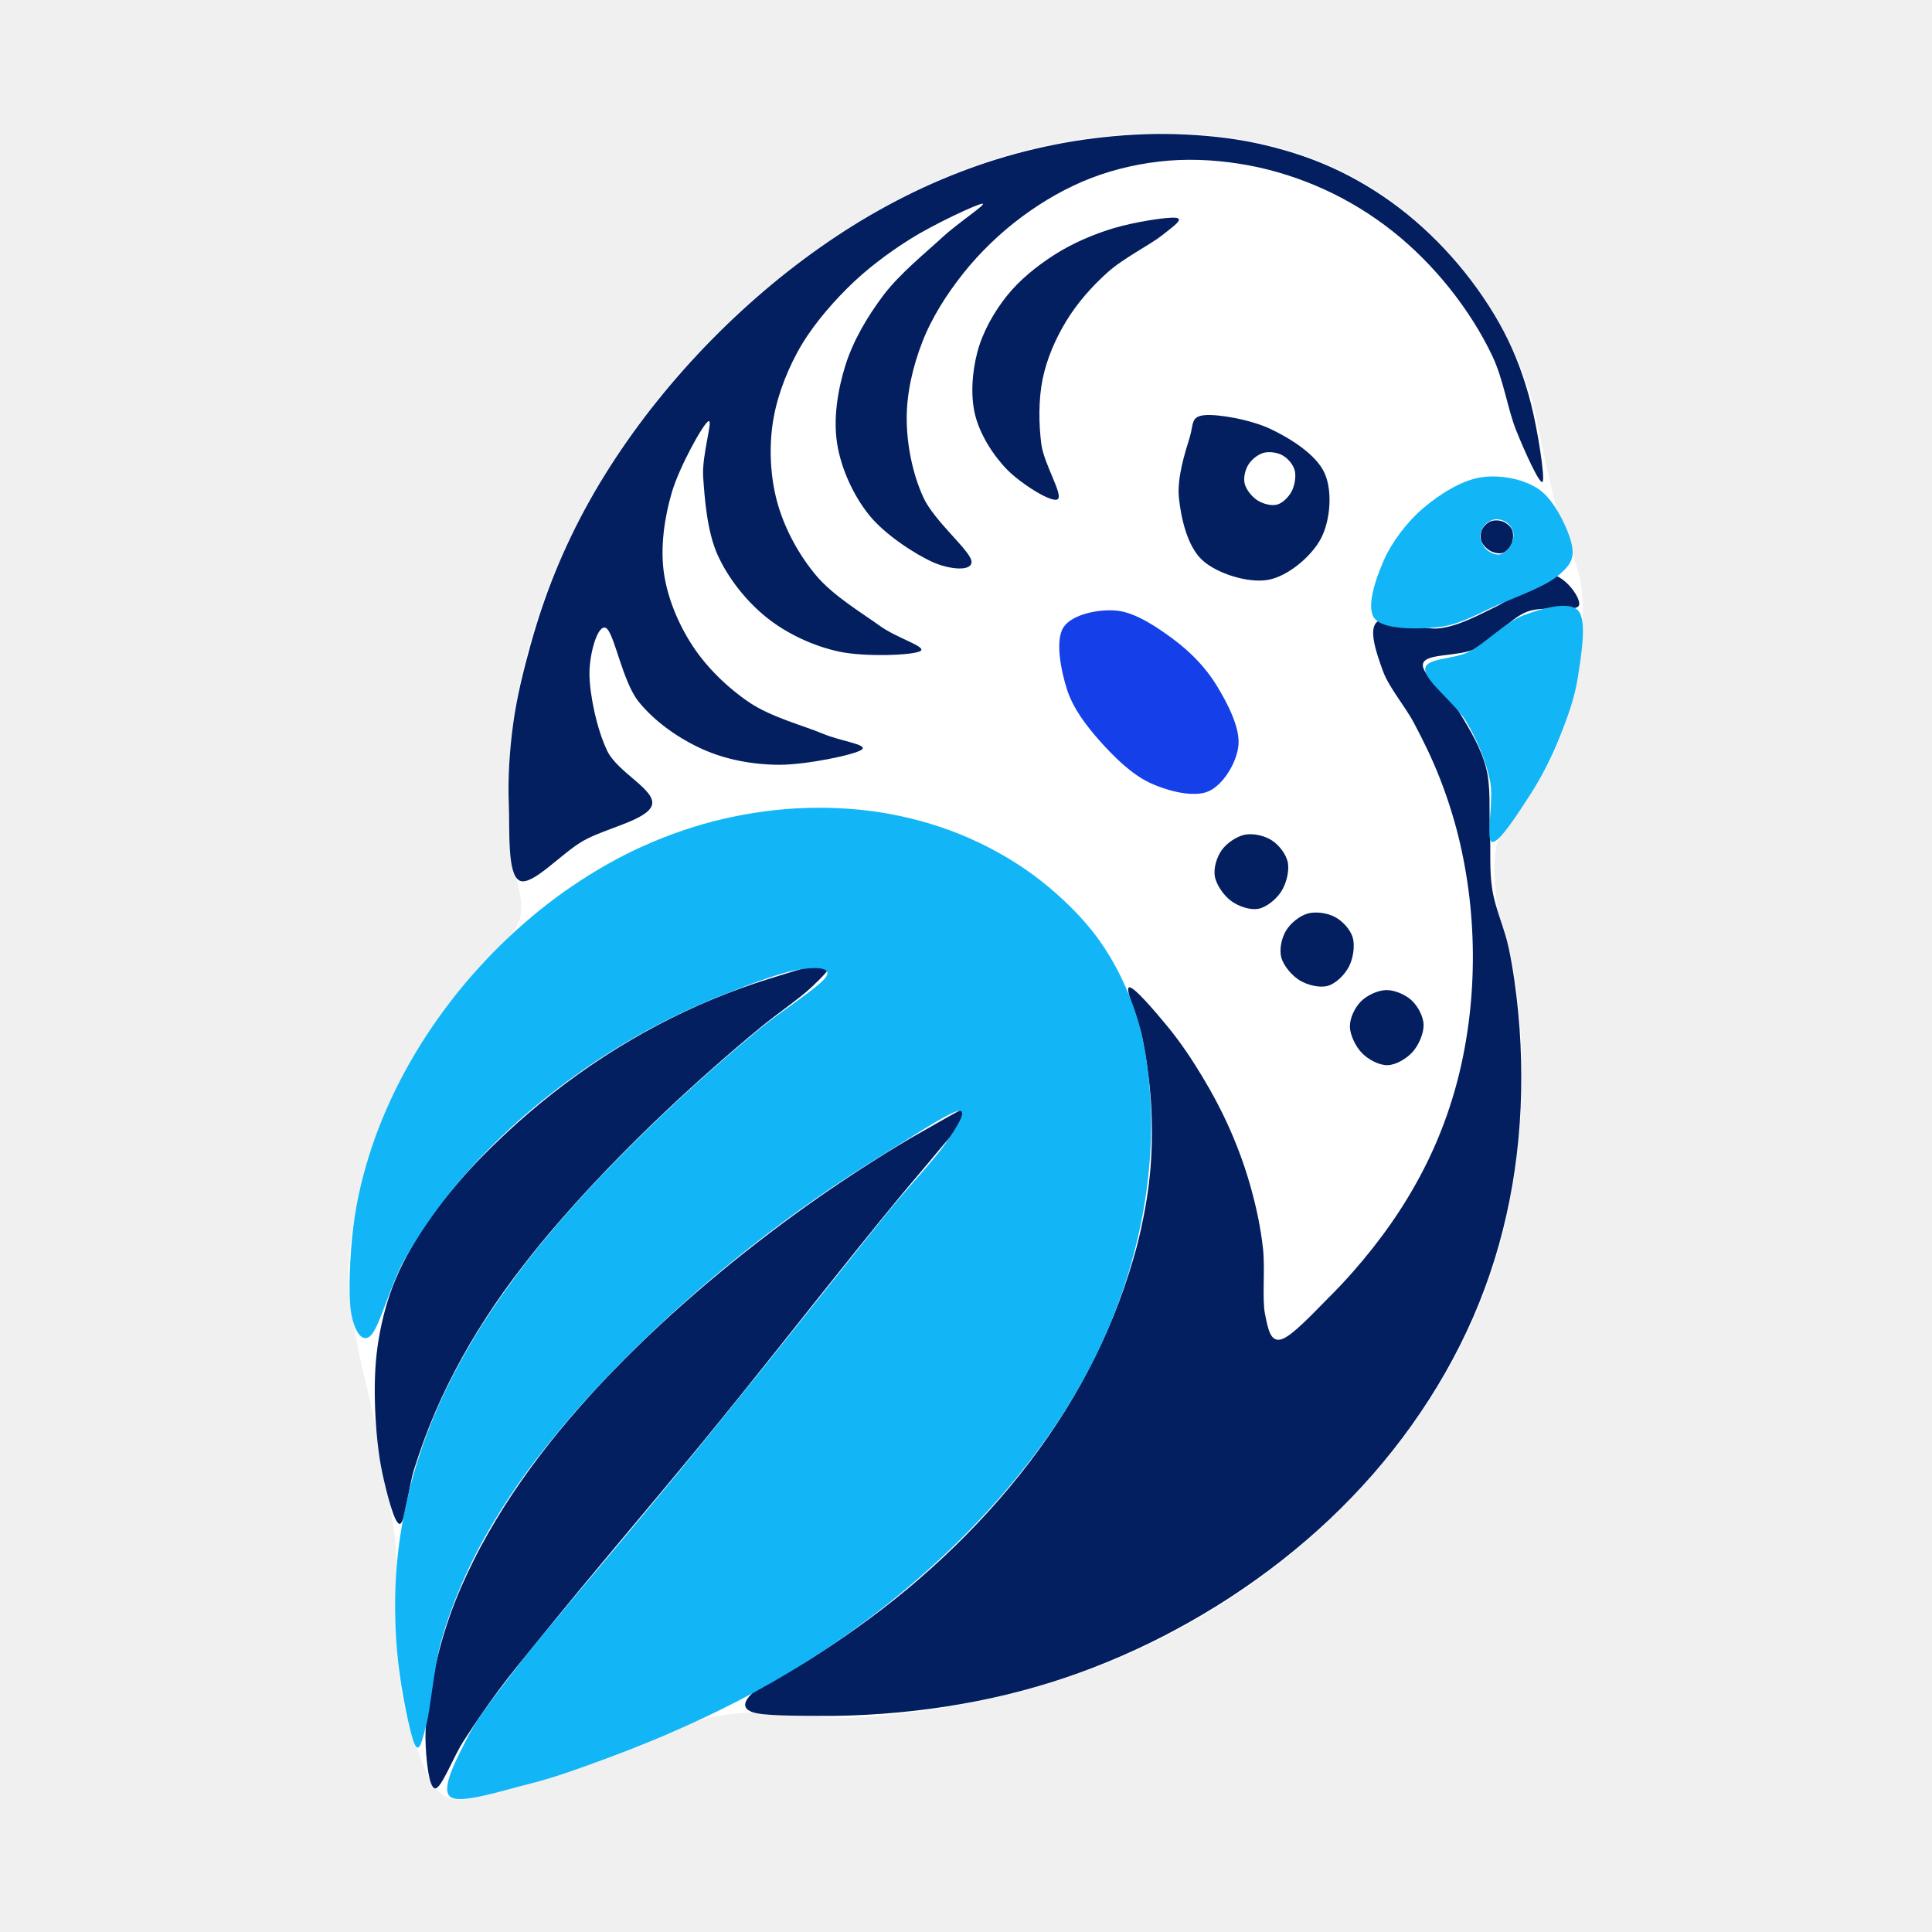
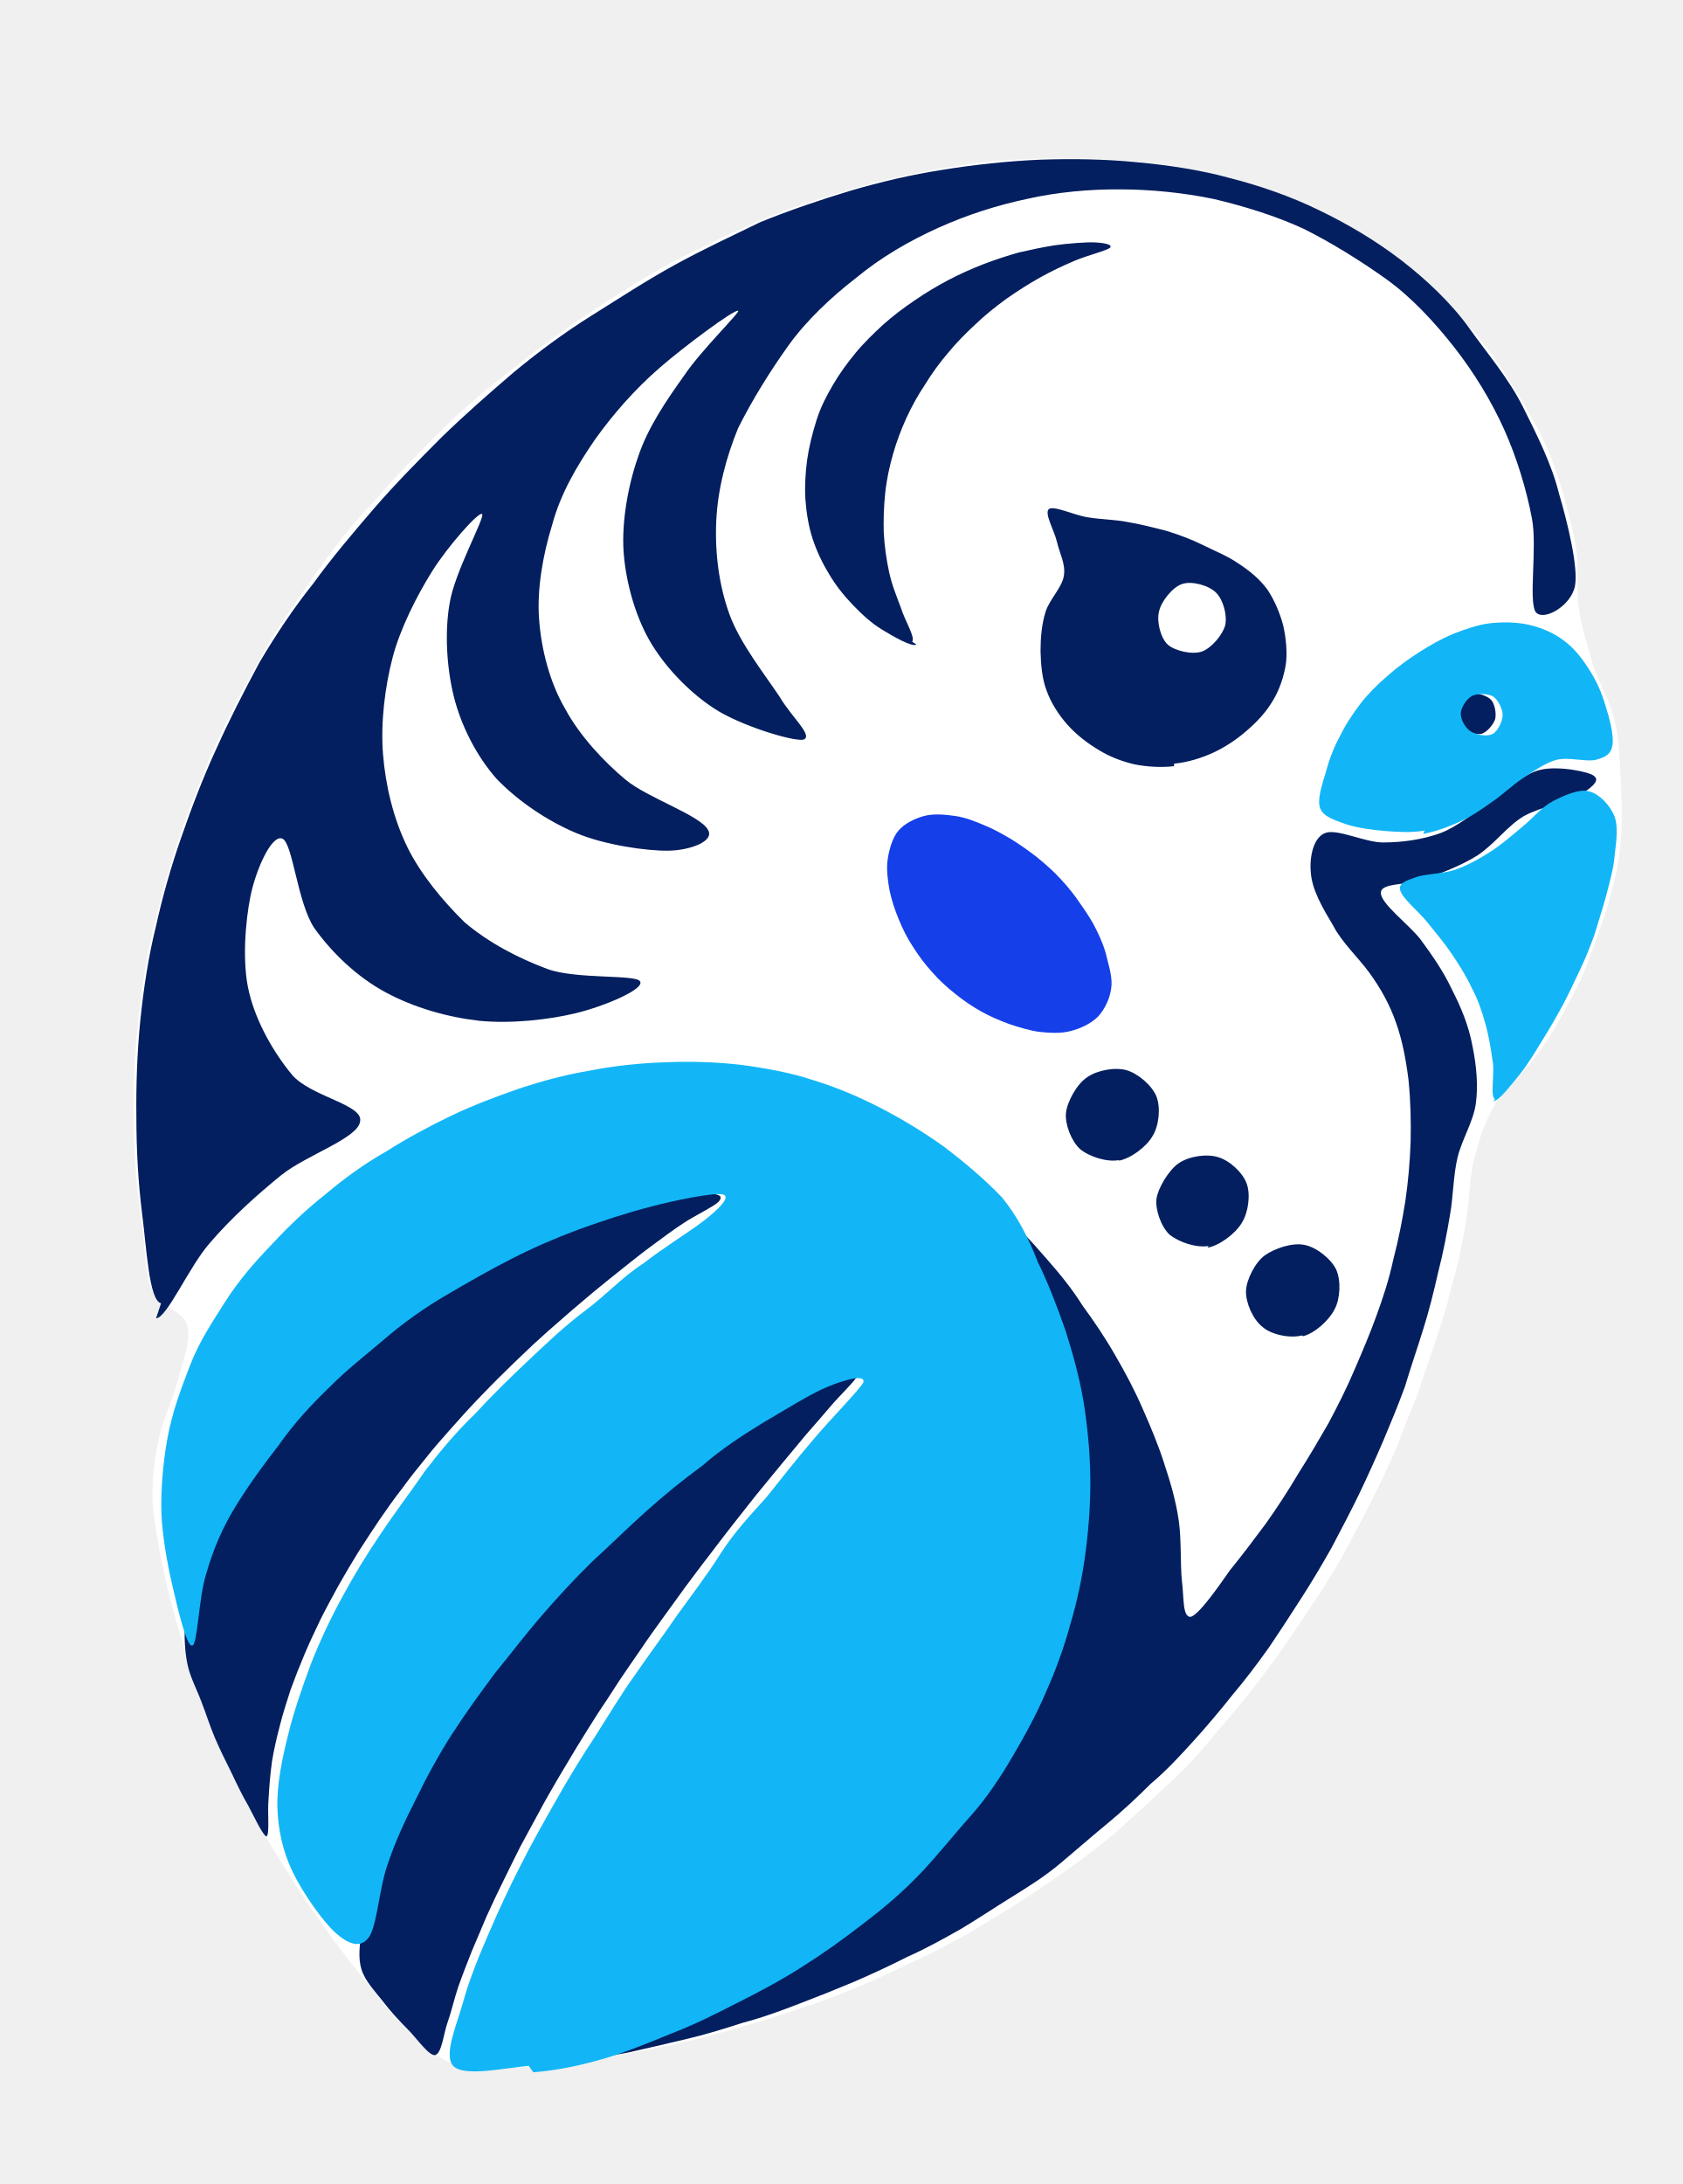
- <svg xmlns="http://www.w3.org/2000/svg" viewBox="0 0 1024 1024" fill="none">
-   <g id="PiChan_Bird_Final" transform="translate(167.640,52.000) scale(1.023359) translate(-298.000,-187.000)">
-     <path d="M 366.16 1067.30 C 357.79 1063.87,354.03 1051.39,349.90 1041.52 C 345.78 1031.64,343.15 1019.64,341.42 1008.06 C 339.70 996.48,339.92 984.00,339.53 972.04 C 339.13 960.08,340.07 947.98,339.08 936.32 C 338.09 924.65,335.58 913.52,333.59 902.05 C 331.60 890.58,329.49 878.92,327.13 867.51 C 324.78 856.10,321.56 845.06,319.48 833.56 C 317.41 822.07,314.83 810.34,314.67 798.54 C 314.50 786.74,316.34 774.39,318.50 762.78 C 320.66 751.17,323.94 739.74,327.64 728.87 C 331.34 718.00,335.63 707.72,340.68 697.58 C 345.74 687.43,351.46 677.66,357.98 668.02 C 364.49 658.38,372.20 649.01,379.76 639.72 C 387.31 630.43,400.11 622.54,403.32 612.28 C 406.52 602.03,399.96 590.00,398.97 578.20 C 397.98 566.39,397.12 553.48,397.39 541.47 C 397.66 529.45,398.87 517.64,400.61 506.11 C 402.34 494.58,404.81 483.36,407.80 472.28 C 410.80 461.20,414.42 450.32,418.55 439.63 C 422.69 428.94,427.40 418.43,432.61 408.15 C 437.82 397.87,443.58 387.78,449.81 377.95 C 456.03 368.11,462.79 358.49,469.98 349.15 C 477.18 339.81,484.89 330.67,492.96 321.90 C 501.04 313.13,509.60 304.60,518.43 296.53 C 527.26 288.46,536.51 280.70,545.96 273.49 C 555.41 266.27,565.20 259.45,575.14 253.24 C 585.08 247.03,595.25 241.32,605.60 236.23 C 615.95 231.14,626.50 226.59,637.25 222.70 C 648.00 218.81,658.94 215.51,670.09 212.89 C 681.24 210.27,692.59 208.26,704.13 206.98 C 715.67 205.71,727.54 205.03,739.35 205.22 C 751.16 205.41,763.31 206.23,774.98 208.13 C 786.65 210.03,798.36 212.76,809.36 216.63 C 820.37 220.51,831.05 225.50,841.01 231.36 C 850.97 237.23,860.45 244.18,869.14 251.82 C 877.82 259.46,885.93 268.10,893.14 277.22 C 900.34 286.33,906.86 296.28,912.37 306.51 C 917.88 316.74,922.59 327.63,926.19 338.62 C 929.78 349.60,931.32 361.33,933.94 372.44 C 936.56 383.55,938.74 394.26,941.91 405.29 C 945.09 416.32,951.21 427.06,952.98 438.61 C 954.75 450.17,953.82 462.94,952.56 474.62 C 951.30 486.31,948.92 497.83,945.44 508.73 C 941.96 519.64,937.44 530.07,931.68 540.05 C 925.91 550.03,914.58 558.28,910.83 568.60 C 907.08 578.92,908.04 590.94,909.16 601.98 C 910.28 613.03,915.46 623.34,917.56 634.86 C 919.67 646.38,921.04 658.97,921.80 671.10 C 922.55 683.22,922.57 695.66,922.09 707.61 C 921.61 719.57,920.58 731.30,918.91 742.81 C 917.24 754.33,915.00 765.63,912.09 776.71 C 909.18 787.79,905.67 798.66,901.46 809.31 C 897.26 819.97,892.39 830.43,886.87 840.64 C 881.35 850.85,875.09 860.90,868.35 870.57 C 861.60 880.24,854.20 889.69,846.41 898.69 C 838.63 907.68,830.27 916.37,821.64 924.53 C 813.00 932.69,803.91 940.45,794.60 947.66 C 785.28 954.86,775.61 961.57,765.75 967.77 C 755.89 973.97,745.73 979.67,735.42 984.85 C 725.11 990.04,714.55 994.72,703.89 998.89 C 693.23 1003.05,682.42 1006.69,671.47 1009.87 C 660.51 1013.04,649.50 1015.66,638.16 1017.91 C 626.82 1020.16,615.29 1022.04,603.43 1023.38 C 591.58 1024.72,579.17 1026.03,567.03 1025.95 C 554.89 1025.87,542.27 1022.74,530.58 1022.90 C 518.90 1023.06,507.75 1023.96,496.91 1026.92 C 486.07 1029.88,476.14 1036.47,465.56 1040.67 C 454.97 1044.87,444.31 1048.57,433.41 1052.14 C 422.50 1055.71,411.36 1059.59,400.15 1062.11 C 388.94 1064.64,374.54 1070.74,366.16 1067.30 Z" fill="#FFFFFF" />
-     <path d="M 403.26 592.26 C 396.84 589.10,398.25 566.26,397.70 552.73 C 397.15 539.19,398.10 524.77,399.98 511.04 C 401.85 497.30,405.29 483.46,408.94 470.32 C 412.59 457.18,416.81 444.61,421.88 432.19 C 426.95 419.78,432.74 407.73,439.38 395.83 C 446.02 383.93,453.58 372.14,461.73 360.78 C 469.87 349.43,478.84 338.26,488.24 327.68 C 497.64 317.10,507.74 306.84,518.13 297.28 C 528.53 287.73,539.44 278.65,550.61 270.35 C 561.78 262.06,573.30 254.38,585.14 247.52 C 596.98 240.67,609.16 234.50,621.66 229.23 C 634.16 223.95,647.00 219.43,660.15 215.86 C 673.31 212.30,686.84 209.54,700.60 207.84 C 714.36 206.14,728.71 205.24,742.71 205.65 C 756.72 206.06,771.10 207.42,784.65 210.30 C 798.20 213.19,811.60 217.34,824.02 222.98 C 836.44 228.61,848.27 235.75,859.16 244.09 C 870.06 252.44,880.41 262.41,889.39 273.05 C 898.38 283.69,906.78 295.93,913.06 307.94 C 919.34 319.95,923.72 332.16,927.07 345.11 C 930.42 358.06,934.45 383.32,933.17 385.63 C 931.89 387.95,923.73 369.80,919.41 359.00 C 915.08 348.20,912.96 333.09,907.23 320.84 C 901.49 308.60,893.64 296.35,885.00 285.53 C 876.36 274.70,866.17 264.41,855.39 255.89 C 844.60 247.36,832.69 240.05,820.27 234.38 C 807.86 228.70,794.33 224.32,780.88 221.82 C 767.44 219.32,753.18 218.29,739.62 219.37 C 726.06 220.45,712.24 223.45,699.52 228.32 C 686.79 233.19,674.35 240.35,663.29 248.58 C 652.22 256.81,641.69 266.93,633.13 277.71 C 624.56 288.49,616.78 300.68,611.89 313.27 C 607.00 325.86,603.71 339.83,603.79 353.25 C 603.87 366.66,606.80 381.51,612.39 393.76 C 617.98 406.00,636.51 421.15,637.32 426.74 C 638.14 432.33,626.10 431.28,617.28 427.32 C 608.45 423.37,592.63 413.23,584.37 403.00 C 576.12 392.78,569.82 378.87,567.76 365.96 C 565.70 353.04,568.01 338.32,572.01 325.50 C 576.02 312.68,583.44 300.07,591.77 289.04 C 600.10 278.02,613.44 267.24,621.98 259.35 C 630.52 251.45,645.69 241.61,643.01 241.68 C 640.34 241.76,617.64 252.45,605.93 259.79 C 594.22 267.13,582.57 275.86,572.75 285.72 C 562.93 295.57,553.45 306.94,547.00 318.93 C 540.56 330.92,535.70 344.44,534.09 357.66 C 532.47 370.88,533.46 385.45,537.30 398.26 C 541.14 411.07,548.34 424.16,557.10 434.50 C 565.86 444.84,580.90 453.84,589.86 460.32 C 598.83 466.80,614.41 471.15,610.89 473.37 C 607.37 475.60,581.98 476.53,568.75 473.67 C 555.52 470.81,541.97 464.53,531.51 456.22 C 521.04 447.91,511.47 435.94,505.94 423.79 C 500.42 411.65,499.19 394.92,498.38 383.35 C 497.57 371.77,503.78 353.07,501.08 354.35 C 498.39 355.63,486.05 378.01,482.20 391.03 C 478.34 404.04,476.17 419.13,477.97 432.42 C 479.76 445.71,485.55 459.50,492.95 470.77 C 500.35 482.04,511.18 492.51,522.39 500.07 C 533.60 507.63,550.54 512.06,560.21 516.13 C 569.88 520.20,584.18 521.79,580.43 524.49 C 576.68 527.18,551.45 532.33,537.69 532.28 C 523.94 532.22,510.04 529.62,497.90 524.14 C 485.75 518.67,473.13 509.88,464.82 499.43 C 456.51 488.98,452.28 463.80,448.06 461.45 C 443.83 459.10,439.38 474.72,439.48 485.31 C 439.57 495.89,443.23 513.68,448.63 524.97 C 454.02 536.26,473.94 545.26,471.87 553.04 C 469.81 560.82,447.67 565.14,436.24 571.68 C 424.80 578.21,409.68 595.42,403.26 592.26 Z M 682.03 394.72 C 679.10 396.96,663.03 386.75,655.91 379.53 C 648.79 372.30,641.89 361.55,639.30 351.39 C 636.72 341.23,637.68 328.86,640.38 318.56 C 643.09 308.26,648.85 298.02,655.52 289.60 C 662.20 281.18,671.23 273.91,680.44 268.05 C 689.64 262.19,700.28 257.61,710.76 254.43 C 721.24 251.26,739.15 248.37,743.34 249.00 C 747.53 249.62,741.81 253.48,735.90 258.18 C 729.99 262.88,716.12 269.82,707.88 277.20 C 699.64 284.57,692.08 293.18,686.46 302.41 C 680.84 311.65,676.33 322.00,674.17 332.61 C 672.01 343.22,672.18 355.73,673.49 366.08 C 674.80 376.43,684.96 392.48,682.03 394.72 Z M 791.06 436.49 C 780.82 438.36,764.61 433.36,756.89 426.30 C 749.18 419.23,745.88 404.67,744.78 394.11 C 743.68 383.55,748.11 370.07,750.30 362.92 C 752.48 355.77,750.83 351.97,757.87 351.23 C 764.91 350.50,782.16 353.53,792.54 358.51 C 802.92 363.49,815.87 371.69,820.17 381.12 C 824.47 390.55,823.18 405.86,818.33 415.09 C 813.48 424.31,801.30 434.62,791.06 436.49 Z M 795.57 397.54 C 798.54 396.76,801.67 393.55,803.20 390.60 C 804.73 387.65,805.54 382.94,804.76 379.85 C 803.98 376.76,801.21 373.59,798.52 372.07 C 795.84 370.54,791.62 369.91,788.65 370.72 C 785.68 371.52,782.34 374.23,780.70 376.91 C 779.07 379.59,778.07 383.71,778.86 386.78 C 779.64 389.84,782.62 393.51,785.41 395.31 C 788.19 397.10,792.61 398.33,795.57 397.54 Z M 912.83 422.44 C 911.01 423.13,908.21 422.61,906.32 421.65 C 904.43 420.68,902.24 418.53,901.48 416.66 C 900.73 414.79,900.97 412.18,901.78 410.43 C 902.60 408.67,904.55 406.82,906.37 406.15 C 908.20 405.47,910.89 405.61,912.72 406.37 C 914.55 407.13,916.60 408.84,917.35 410.70 C 918.10 412.55,917.97 415.54,917.22 417.49 C 916.47 419.45,914.65 421.74,912.83 422.44 Z M 591.71 1023.74 C 580.61 1024.56,569.17 1025.03,557.86 1024.89 C 546.56 1024.76,529.51 1024.93,523.88 1022.93 C 518.25 1020.93,519.47 1017.22,524.09 1012.88 C 528.72 1008.53,542.62 1002.48,551.66 996.84 C 560.70 991.21,569.60 985.32,578.35 979.04 C 587.10 972.76,595.74 966.17,604.16 959.15 C 612.57 952.13,620.91 944.65,628.85 936.90 C 636.79 929.15,644.57 920.96,651.79 912.66 C 659.01 904.36,665.84 895.81,672.17 887.10 C 678.50 878.38,684.37 869.48,689.75 860.37 C 695.14 851.26,700.06 841.95,704.49 832.44 C 708.92 822.93,712.89 813.22,716.33 803.29 C 719.77 793.35,722.83 783.25,725.11 772.84 C 727.40 762.44,729.20 751.80,730.07 740.87 C 730.93 729.94,731.00 718.35,730.32 707.28 C 729.64 696.20,727.88 684.35,725.97 674.40 C 724.07 664.45,716.70 648.66,718.88 647.59 C 721.05 646.52,732.70 660.31,739.01 667.98 C 745.33 675.64,751.35 684.60,756.76 693.57 C 762.17 702.53,767.26 712.10,771.48 721.77 C 775.71 731.44,779.31 741.43,782.11 751.59 C 784.92 761.75,787.10 771.89,788.31 782.74 C 789.51 793.59,787.78 808.82,789.35 816.67 C 790.93 824.53,792.13 831.41,797.76 829.87 C 803.39 828.33,815.25 815.32,823.14 807.44 C 831.04 799.57,838.42 791.15,845.14 782.63 C 851.85 774.11,857.97 765.37,863.43 756.31 C 868.89 747.25,873.73 737.95,877.89 728.30 C 882.04 718.65,885.54 708.67,888.35 698.41 C 891.15 688.16,893.27 677.48,894.71 666.77 C 896.16 656.06,896.92 645.05,897.01 634.16 C 897.11 623.27,896.52 612.22,895.28 601.44 C 894.03 590.67,892.11 579.88,889.55 569.51 C 886.98 559.14,883.71 548.98,879.88 539.20 C 876.06 529.42,871.53 520.10,866.61 510.83 C 861.70 501.56,853.56 492.35,850.38 483.57 C 847.20 474.80,842.63 461.86,847.53 458.19 C 852.43 454.53,869.50 462.93,879.80 461.60 C 890.09 460.27,899.70 454.85,909.31 450.23 C 918.92 445.62,930.35 433.94,937.44 433.91 C 944.52 433.88,953.92 446.83,951.80 450.04 C 949.68 453.25,933.55 449.51,924.70 453.17 C 915.86 456.84,907.65 467.58,898.73 472.04 C 889.82 476.49,872.62 474.33,871.21 479.90 C 869.79 485.47,884.81 496.48,890.25 505.48 C 895.70 514.48,901.28 523.75,903.87 533.89 C 906.47 544.04,905.31 555.84,905.84 566.35 C 906.38 576.86,905.45 586.77,907.08 596.95 C 908.71 607.13,913.40 616.87,915.64 627.43 C 917.87 638.00,919.41 649.32,920.49 660.35 C 921.56 671.37,922.07 682.61,922.09 693.58 C 922.11 704.54,921.63 715.41,920.62 726.12 C 919.61 736.83,918.08 747.42,916.01 757.85 C 913.94 768.27,911.35 778.56,908.21 788.65 C 905.06 798.75,901.37 808.70,897.14 818.43 C 892.90 828.16,888.08 837.74,882.79 847.04 C 877.50 856.34,871.66 865.45,865.40 874.23 C 859.15 883.01,852.38 891.56,845.25 899.73 C 838.11 907.89,830.51 915.77,822.60 923.24 C 814.70 930.71,806.35 937.83,797.80 944.54 C 789.25 951.25,780.34 957.59,771.29 963.50 C 762.25 969.41,752.92 974.92,743.54 979.98 C 734.16 985.05,724.62 989.68,715.00 993.87 C 705.38 998.06,695.71 1001.80,685.83 1005.13 C 675.96 1008.45,665.99 1011.33,655.76 1013.81 C 645.54 1016.28,635.16 1018.33,624.49 1019.99 C 613.81 1021.64,602.81 1022.92,591.71 1023.74 Z M 785.91 606.87 C 781.59 607.68,775.57 605.58,771.82 602.81 C 768.07 600.03,764.22 594.61,763.41 590.22 C 762.59 585.84,764.36 580.10,766.96 576.47 C 769.56 572.85,774.67 569.32,779.01 568.48 C 783.35 567.65,789.27 569.04,792.97 571.47 C 796.67 573.90,800.40 578.67,801.21 583.07 C 802.01 587.48,800.33 593.93,797.78 597.90 C 795.23 601.86,790.24 606.05,785.91 606.87 Z M 821.86 646.78 C 817.62 647.96,811.35 646.39,807.35 643.96 C 803.35 641.53,799.03 636.48,797.84 632.19 C 796.65 627.90,797.94 622.05,800.21 618.24 C 802.48 614.43,807.22 610.53,811.45 609.34 C 815.68 608.15,821.70 609.03,825.60 611.12 C 829.50 613.20,833.62 617.57,834.82 621.87 C 836.03 626.16,834.97 632.71,832.81 636.86 C 830.65 641.01,826.11 645.60,821.86 646.78 Z M 341.27 925.44 C 338.52 925.81,334.36 909.08,332.22 899.16 C 330.09 889.23,328.88 876.90,328.47 865.91 C 328.06 854.92,328.25 843.82,329.78 833.22 C 331.31 822.61,333.87 812.19,337.65 802.28 C 341.43 792.37,346.67 782.86,352.46 773.76 C 358.25 764.65,365.22 755.96,372.39 747.65 C 379.55 739.35,387.47 731.43,395.46 723.91 C 403.45 716.39,411.79 709.25,420.33 702.54 C 428.87 695.83,437.69 689.52,446.69 683.66 C 455.69 677.80,464.94 672.35,474.33 667.38 C 483.72 662.41,493.32 657.87,503.03 653.83 C 512.74 649.78,522.63 646.19,532.59 643.12 C 542.54 640.05,559.14 634.65,562.77 635.40 C 566.39 636.15,560.05 642.20,554.33 647.63 C 548.61 653.06,536.96 661.02,528.46 667.99 C 519.97 674.95,511.70 682.05,503.36 689.42 C 495.02 696.79,486.62 704.44,478.42 712.21 C 470.22 719.99,462.05 727.99,454.16 736.07 C 446.27 744.14,438.50 752.37,431.08 760.67 C 423.67 768.98,416.45 777.35,409.66 785.90 C 402.87 794.45,396.35 803.11,390.33 812.00 C 384.31 820.89,378.66 829.98,373.54 839.24 C 368.41 848.51,363.71 857.97,359.58 867.58 C 355.44 877.20,351.77 887.32,348.72 896.96 C 345.67 906.60,344.02 925.08,341.27 925.44 Z M 852.87 687.86 C 848.50 687.98,842.89 684.97,839.63 681.65 C 836.38 678.34,833.44 672.41,833.33 667.95 C 833.23 663.49,835.88 658.06,838.99 654.90 C 842.11 651.74,847.65 649.09,852.02 648.98 C 856.39 648.87,861.98 651.24,865.23 654.24 C 868.47 657.23,871.38 662.50,871.49 666.95 C 871.60 671.40,868.97 677.46,865.87 680.94 C 862.77 684.43,857.25 687.74,852.87 687.86 Z M 359.51 1062.43 C 356.22 1062.17,354.67 1046.14,354.55 1036.33 C 354.43 1026.53,356.70 1014.09,358.79 1003.58 C 360.88 993.06,363.65 983.12,367.10 973.24 C 370.55 963.37,374.82 953.76,379.51 944.33 C 384.20 934.90,389.53 925.68,395.23 916.64 C 400.94 907.60,407.18 898.76,413.75 890.10 C 420.31 881.44,427.34 872.97,434.63 864.68 C 441.91 856.38,449.59 848.27,457.44 840.35 C 465.29 832.43,473.48 824.67,481.75 817.15 C 490.01 809.64,498.53 802.31,507.03 795.26 C 515.54 788.20,524.19 781.38,532.80 774.84 C 541.41 768.29,549.92 762.10,558.69 755.99 C 567.46 749.89,576.31 743.97,585.41 738.21 C 594.50 732.44,604.36 726.34,613.28 721.42 C 622.20 716.49,637.70 706.96,638.94 708.65 C 640.19 710.34,627.29 723.54,620.74 731.56 C 614.19 739.57,606.60 748.31,599.63 756.75 C 592.67 765.19,585.81 773.67,578.95 782.18 C 572.09 790.70,565.27 799.26,558.45 807.82 C 551.63 816.37,544.84 824.95,538.02 833.51 C 531.19 842.06,524.38 850.63,517.52 859.15 C 510.65 867.67,503.77 876.17,496.82 884.63 C 489.88 893.09,482.88 901.49,475.87 909.91 C 468.85 918.34,461.79 926.72,454.74 935.17 C 447.69 943.61,440.60 952.07,433.57 960.59 C 426.53 969.12,419.39 977.82,412.52 986.34 C 405.65 994.85,398.74 1003.08,392.37 1011.68 C 385.99 1020.28,379.75 1029.46,374.28 1037.91 C 368.80 1046.37,362.80 1062.69,359.51 1062.43 Z" fill="#041F5F" fill-rule="evenodd" />
-     <path d="M 879.73 460.93 C 868.99 462.18,851.06 462.43,846.25 456.68 C 841.43 450.94,846.68 436.02,850.85 426.48 C 855.03 416.93,862.88 406.57,871.28 399.40 C 879.68 392.22,891.14 384.93,901.26 383.40 C 911.39 381.87,924.17 384.31,932.02 390.21 C 939.87 396.11,946.94 411.36,948.34 418.80 C 949.75 426.25,946.72 429.80,940.45 434.86 C 934.18 439.92,920.84 444.82,910.72 449.16 C 900.60 453.51,890.48 459.67,879.73 460.93 Z M 910.67 423.39 C 912.64 423.14,914.92 421.28,916.15 419.47 C 917.38 417.66,918.29 414.61,918.05 412.51 C 917.81 410.42,916.29 408.13,914.69 406.91 C 913.09 405.69,910.41 404.92,908.44 405.18 C 906.46 405.44,904.12 406.88,902.85 408.48 C 901.59 410.08,900.60 412.69,900.84 414.77 C 901.09 416.85,902.67 419.55,904.30 420.99 C 905.94 422.42,908.70 423.64,910.67 423.39 Z M 906.91 572.22 C 903.39 571.09,908.09 550.85,905.90 540.52 C 903.72 530.20,899.39 519.88,893.80 510.25 C 888.20 500.62,872.01 488.87,872.33 482.73 C 872.64 476.59,887.18 478.06,895.67 473.41 C 904.17 468.76,913.99 458.35,923.30 454.85 C 932.61 451.35,946.84 447.17,951.54 452.40 C 956.24 457.63,953.13 475.26,951.52 486.23 C 949.91 497.20,945.96 508.03,941.88 518.21 C 937.79 528.39,932.82 538.32,926.99 547.32 C 921.16 556.32,910.42 573.35,906.91 572.22 Z M 367.36 1066.74 C 362.18 1062.61,371.01 1046.47,376.62 1035.49 C 382.22 1024.51,392.27 1012.35,401.00 1000.86 C 409.72 989.36,419.57 977.88,428.96 966.52 C 438.36 955.16,447.94 943.98,457.36 932.69 C 466.78 921.40,476.17 910.13,485.49 898.81 C 494.80 887.48,504.03 876.11,513.24 864.72 C 522.46 853.34,531.61 841.92,540.78 830.49 C 549.95 819.05,559.10 807.56,568.26 796.12 C 577.43 784.69,586.48 773.17,595.77 761.85 C 605.06 750.54,618.24 736.60,624.02 728.22 C 629.81 719.84,635.75 710.67,630.48 711.57 C 625.20 712.48,604.60 726.15,592.37 733.66 C 580.14 741.18,568.82 748.49,557.09 756.67 C 545.37 764.84,533.55 773.58,522.00 782.70 C 510.45 791.83,498.91 801.47,487.80 811.42 C 476.68 821.37,465.72 831.76,455.31 842.40 C 444.91 853.03,434.75 863.96,425.37 875.21 C 416.00 886.47,407.02 897.97,399.07 909.91 C 391.13 921.85,383.79 934.11,377.71 946.88 C 371.63 959.65,366.38 972.80,362.60 986.52 C 358.82 1000.24,357.32 1020.38,355.04 1029.20 C 352.76 1038.03,351.34 1044.78,348.91 1039.45 C 346.47 1034.13,342.03 1011.77,340.43 997.25 C 338.82 982.74,338.40 966.96,339.29 952.37 C 340.18 937.78,342.48 923.54,345.77 909.74 C 349.06 895.93,353.62 882.56,359.02 869.55 C 364.41 856.55,370.95 843.99,378.14 831.72 C 385.33 819.46,393.50 807.59,402.17 795.96 C 410.83 784.34,420.31 773.06,430.12 761.96 C 439.94 750.87,450.40 740.04,461.03 729.41 C 471.67 718.78,482.80 708.25,493.91 698.18 C 505.01 688.12,516.30 678.38,527.67 669.02 C 539.03 659.65,558.95 647.07,562.10 642.00 C 565.24 636.93,555.84 636.87,546.57 638.59 C 537.29 640.31,519.47 647.04,506.47 652.31 C 493.47 657.59,480.97 663.45,468.59 670.26 C 456.21 677.07,443.96 684.70,432.18 693.16 C 420.40 701.62,408.67 711.01,397.92 721.03 C 387.17 731.04,376.79 741.87,367.69 753.24 C 358.59 764.60,350.24 776.78,343.32 789.23 C 336.41 801.67,330.75 823.50,326.19 827.91 C 321.64 832.32,317.47 825.13,315.98 815.69 C 314.48 806.25,315.41 785.55,317.21 771.30 C 319.02 757.05,322.33 743.59,326.80 730.20 C 331.27 716.80,337.18 703.51,344.01 690.90 C 350.84 678.29,358.95 665.99,367.78 654.54 C 376.61 643.09,386.53 632.13,397.01 622.21 C 407.49 612.29,418.82 603.05,430.66 595.03 C 442.50 587.00,455.02 579.84,468.06 574.06 C 481.09 568.27,494.87 563.53,508.85 560.30 C 522.83 557.06,537.54 555.06,551.92 554.63 C 566.30 554.21,581.07 555.16,595.11 557.77 C 609.16 560.38,623.22 564.56,636.22 570.30 C 649.22 576.04,661.90 583.40,673.12 592.22 C 684.34 601.03,695.28 611.65,703.52 623.19 C 711.76 634.72,718.15 648.00,722.55 661.44 C 726.95 674.87,728.89 689.46,729.92 703.78 C 730.94 718.09,730.31 732.96,728.69 747.33 C 727.08 761.70,724.07 776.22,720.23 789.99 C 716.38 803.77,711.44 817.11,705.65 829.99 C 699.85 842.87,693.07 855.22,685.47 867.26 C 677.88 879.31,669.27 891.00,660.06 902.26 C 650.85 913.52,640.73 924.46,630.22 934.82 C 619.72 945.18,608.47 955.13,597.04 964.41 C 585.60 973.69,573.61 982.47,561.60 990.50 C 549.59 998.53,537.32 1005.83,524.95 1012.59 C 512.59 1019.35,500.12 1025.34,487.41 1031.04 C 474.69 1036.74,461.98 1041.93,448.69 1046.80 C 435.40 1051.67,421.24 1056.94,407.68 1060.26 C 394.12 1063.58,372.53 1070.87,367.36 1066.74 Z" fill="#12B6F6" fill-rule="evenodd" />
-     <path d="M 760.07 546.04 C 752.42 549.35,739.08 545.98,729.69 541.61 C 720.29 537.25,710.86 527.92,703.71 519.84 C 696.55 511.77,689.89 502.93,686.77 493.14 C 683.65 483.35,680.60 467.89,684.97 461.12 C 689.33 454.35,703.40 451.42,712.96 452.49 C 722.52 453.57,733.81 461.19,742.34 467.59 C 750.86 473.99,758.57 481.87,764.12 490.89 C 769.67 499.92,776.31 512.55,775.64 521.74 C 774.96 530.93,767.73 542.73,760.07 546.04 Z" fill="#153FE9" fill-rule="evenodd" />
+ <svg xmlns="http://www.w3.org/2000/svg" fill="none" viewBox="0 0 470 610">
+   <g fill-rule="evenodd">
+     <path d="m142 577c-5.5 0.1-11 1-16-0.8-4.8-1.9-9-6.4-13-10s-7.2-8.8-11-13c-3.5-4.4-6.9-8.6-10-13s-6.5-9.1-9.6-14c-3-4.7-5.9-9.5-8.7-14-2.7-4.9-5.3-9.9-7.8-15-2.4-5-4.7-10-6.8-15-2.1-5.1-4-10-5.8-16s-3.4-11-4.8-16-2.8-11-3.7-16c-1-5.5-2.1-11-2.2-16 0-5.4 0.5-11 1.7-16 1.1-5.4 3.9-11 5.2-16 1.4-5.3 4-12 2.8-16-1.1-4.2-7.7-5.2-9.7-9.6-2.1-4.4-2-11-2.7-17-0.8-5.6-1.6-11-2-17-0.4-5.6-0.6-11-0.6-17 0-5.6 0.2-11 0.6-17 0.4-5.6 1.1-11 1.9-17s1.8-11 3-16c1.3-5.4 2.7-11 4.2-16 1.6-5.3 3.4-11 5.3-16 1.9-5.2 4-10 6.3-16 2.2-5 4.7-10 7.2-15 2.6-5 5.3-9.8 8.2-15s5.9-9.5 9.1-14c3.1-4.7 6.4-9.2 9.9-14 3.4-4.4 6.9-8.8 11-13 3.7-4.3 7.5-8.4 11-12 3.9-4.1 7.9-8 12-12 4.2-3.8 8.4-7.5 13-11s8.7-7.1 13-10c4.5-3.4 9.1-6.6 14-9.7 4.6-3.1 9.4-6 14-8.8s9.8-5.5 15-7.9c5-2.5 10-4.9 15-7 5.1-2.2 10-4.2 16-6 5.3-1.7 11-3.4 16-4.8s11-2.6 16-3.6c5.4-1.1 11-1.9 16-2.5s11-0.9 17-1.1c5.5-0.1 11-0.1 17 0.3 5.5 0.3 11 0.8 17 1.6 5.5 0.9 11 1.9 16 3.2 5.4 1.4 11 2.9 16 4.9 5.2 1.9 10 4.1 15 6.8 4.9 2.6 9.6 5.6 14 8.9 4.5 3.4 8.7 7.1 13 11 4 3.9 7.9 8.1 12 12 3.5 4.3 6.9 8.8 10 14 3 4.6 5.8 9.5 8.2 14 2.5 5 4.5 10 6.2 16s3.1 11 3.9 16 0 11 0.8 17 2.4 10 4 16c1.7 5.1 4.6 9.8 5.9 15 1.3 5.3 1.5 11 1.8 17s0.5 11 0 17-1.6 11-3.1 16c-1.4 5.3-3.3 10-5.4 16s-4.3 10-7 15c-2.6 5-5.6 9.8-8.9 14s-8.1 8.2-11 13c-2.7 4.7-4.3 9.8-5.6 15s-1.2 11-2.2 17c-0.9 5.5-2 11-3.4 16-1.3 5.3-2.9 11-4.6 16-1.6 5.3-3.5 10-5.4 16-2 5.3-4.1 10-6.3 16-2.2 5.1-4.6 10-7.1 15s-5.2 10-7.9 15c-2.8 4.8-5.7 9.6-8.8 14-3 4.7-6.2 9.3-9.5 14-3.3 4.5-6.7 9-10 13-3.6 4.3-7.3 8.6-11 13s-7.7 8.1-12 12c-4.1 3.9-8.2 7.6-12 11-4.3 3.5-8.7 7-13 10s-9.1 6.4-14 9.5c-4.7 3-9.5 5.8-14 8.6-4.9 2.7-9.9 5.3-15 7.7s-10 4.7-15 6.9c-5.2 2.1-10 4.1-16 6-5.3 1.8-11 3.6-16 5.1-5.3 1.6-11 3-16 4.3-5.4 1.2-11 2.4-16 3.3-5.5 1-11 1.8-16 2.5s-11 1.5-16 1.6z" fill="#fff" />
+     <path d="m45 364c-3.4-0.7-4.1-16-5.3-25-1.1-8.7-1.6-18-1.6-27-0.1-9 0.2-18 1.1-27 0.9-8.8 2.3-18 4.3-26 1.9-8.6 4.3-17 7.1-25 2.9-8.4 6.2-17 9.9-25 3.6-8 7.7-16 12-24 4.5-7.6 9.4-15 15-22 5.2-7.2 11-14 17-21 5.9-6.8 12-13 19-20 6.5-6.3 13-12 20-18 6.9-5.7 14-11 22-16s15-9.6 23-14 16-8.1 24-12c8.2-3.3 17-6.3 25-8.7 8.5-2.5 17-4.5 26-5.9 8.7-1.4 18-2.4 27-2.8 8.8-0.3 18-0.2 27 0.7 8.9 0.8 18 2.2 26 4.4 8.6 2.2 17 5.1 25 9 7.9 3.8 16 8.6 23 14s14 12 19 19 11 14 15 22 8 16 10 24c2.5 8.4 5.5 21 4.5 26-1.1 5.6-8.9 10-11 7.2-2-3.2 0.5-18-1-26s-4.2-17-7.8-25-8.5-16-14-23c-5.5-7-12-14-19-19s-15-10-23-14c-8-3.7-17-6.4-25-8.3-8.6-1.8-18-2.7-26-2.7-8.8-0.1-18 0.8-26 2.6-8.6 1.8-17 4.5-25 8.1-8 3.6-16 8.2-23 14-7 5.4-14 12-19 19s-10 15-14 23c-3.3 8.1-5.7 17-6.1 26s0.8 18 3.7 26 10 17 14 23c3.4 5.8 9.6 11 6.6 12-3.1 0.5-18-4.1-25-8.8-7.2-4.7-14-12-18-19-4.2-7.4-6.7-17-7.2-25s1.2-18 4-26c2.7-8.3 8-16 13-23 4.6-6.9 16-18 15-18-1.1-0.4-15 9.9-22 16s-13 13-18 20c-5 7.3-9.6 15-12 24-2.6 8.4-4.2 18-3.6 26 0.6 8.7 3.1 18 7.2 25 4.1 7.7 11 15 17 20s21 10 23 14c1.9 3.2-5.1 5.7-11 5.8-6.2 0.1-18-1.6-26-5-8-3.4-16-8.8-22-15-5.7-6.4-10-15-12-23s-2.6-18-1.2-26c1.3-8.6 9.9-24 9.1-25s-9.7 9.1-14 16-8.9 16-11 24-3.4 18-2.7 27c0.7 8.8 2.9 18 6.8 26 3.8 7.7 9.9 15 16 21 6.7 5.7 15 10 23 13s25 1.5 26 3.5c1.5 2.1-10 7-18 8.9-7.4 1.8-18 3-27 2.1-8.7-1-18-3.6-26-7.9s-15-11-20-18c-4.8-7.2-6-24-9-25s-7.3 8.7-8.8 16-2.4 19-0.4 27c2 8.4 7 17 12 23 5.2 6.1 20 8.3 19 13-0.5 4.7-15 9.4-22 15-7 5.7-14 12-20 19-5.8 6.6-12 21-15 21zm211-184c-1 0.9-6.6-2.3-9.5-4.1-3-1.8-5.7-4.3-8.2-6.9s-4.9-5.6-6.7-8.7c-1.9-3.1-3.5-6.5-4.6-9.9s-1.7-7-2-11c-0.2-3.6 0-7.3 0.5-11 0.5-3.5 1.4-7.2 2.6-11s2.8-6.8 4.6-9.9 4-6.1 6.3-8.9 5-5.4 7.7-7.9c2.7-2.4 5.7-4.7 8.7-6.7 3-2.1 6.2-4 9.4-5.7s6.6-3.2 9.9-4.5c3.4-1.3 6.8-2.4 10-3.3 3.5-0.8 6.8-1.5 10-2 3.6-0.5 8.8-0.9 11-0.8 2.7 0.1 5.3 0.6 4.4 1.5-0.9 0.8-6.5 2.2-9.8 3.6s-6.7 3-9.9 4.8-6.3 3.8-9.3 5.9c-3 2.2-5.9 4.5-8.5 7-2.7 2.5-5.3 5.1-7.6 7.9-2.4 2.8-4.6 5.8-6.5 8.9-2 3-3.8 6.2-5.3 9.5s-2.8 6.8-3.7 10c-1 3.5-1.8 7.1-2.2 11s-0.5 7.3-0.4 11c0.2 3.6 0.7 7.3 1.5 11s2.2 7 3.3 10c1 3.3 4.2 8.5 3.1 9.4zm72 34c-3.6 0.4-7.4 0.2-11-0.5-3.5-0.8-7.1-2.2-10-4-3.2-1.9-6.3-4.3-8.8-7.1-2.4-2.7-4.6-6.1-5.8-9.5-1.3-3.4-1.6-7.3-1.7-11 0-3.6 0.3-7.5 1.4-11s4.6-6.8 5.1-10c0.6-3.3-1.2-6.4-1.9-9.5s-3.6-8-2.3-9.2c1.4-1.1 7 1.7 11 2.3 3.6 0.6 7.5 0.6 11 1.3 3.6 0.6 7.1 1.5 11 2.5 3.5 1.1 7 2.4 10 3.9s7 3.1 10 5.2c3.1 2 6 4.4 8.1 7.3 2 3 3.5 6.6 4.4 10 0.8 3.5 1.2 7.8 0.7 11s-1.8 7.1-3.6 10c-1.8 3.1-4.4 5.9-7.2 8.3-2.7 2.4-6 4.6-9.4 6.2-3.3 1.5-7 2.7-11 3.1zm7.7-32c2.7-0.9 5.9-4.7 6.6-7.4 0.6-2.8-0.6-7.2-2.6-9.1-2-2-6.7-3.3-9.4-2.4-2.6 0.8-5.9 4.8-6.5 7.7-0.7 2.8 0.4 7.3 2.4 9.2 2 1.8 6.8 2.9 9.5 2zm78 23c-1.5 0.3-4.3-0.9-5.4-2.2s-1.6-3.9-1.1-5.4 2.5-3.2 4.1-3.6c1.6-0.3 4.2 0.5 5.3 1.7 1 1.1 1.5 3.8 1.1 5.4-0.5 1.5-2.4 3.8-4 4.1zm-250 369c-1.3-0.2 4.2-2 8-3.6 3.9-1.5 10-3.7 15-5.9 5-2.1 10-4.6 15-7.1s9.8-5.1 14-7.9c4.8-2.8 9.5-5.7 14-8.9 4.5-3.2 9-6.6 13-10 4.3-3.6 8.4-7.4 12-11 3.9-3.9 7.6-8 11-12s6.8-8.8 9.8-14c3.1-4.6 5.8-9.4 8.3-14s4.8-10 6.7-15c2-5.2 3.6-10 5-16s2.4-11 3.2-16c0.8-5.5 1.2-11 1.4-16 0.1-5.5-0.1-11-0.6-17-0.5-5.6-1.4-11-2.5-16-1.2-5.4-2.7-11-4.4-16-1.8-5.1-4.2-10-6.2-15s-7-13-6-13c1.1-0.2 8.5 7.9 12 12 3.7 4.2 7.2 8.5 10 13 3.3 4.5 6.4 9.1 9.2 14 2.8 4.8 5.4 9.7 7.7 15 2.2 5 4.3 10 5.9 15 1.7 5.2 3.2 10 4.1 16 0.8 5.5 0.4 12 0.9 17 0.6 4.5 0.1 10 2.4 10 2.3-0.5 7.7-8.3 11-13 3.5-4.3 6.8-8.7 10-13 3.2-4.5 6.2-9.1 9.1-14 3-4.7 5.8-9.5 8.4-14 2.6-4.9 5.1-9.8 7.3-15 2.2-5.1 4.3-10 6.1-15 1.9-5.2 3.5-10 4.8-16 1.4-5.3 2.5-11 3.3-16 0.8-5.5 1.3-11 1.5-17 0.1-5.6 0-11-0.6-17-0.7-5.5-1.7-11-3.5-16-1.8-5.2-4.5-9.9-7.5-14s-7.7-8.5-10-13c-2.8-4.7-6-10-6.3-15-0.4-4.4 0.8-9.9 4.2-11s11 2.7 16 2.7c5.4 0 11-0.8 16-2.6 5-1.9 9.4-5.8 14-8.8 4.6-2.9 9-7.8 14-8.9 4.9-1.2 14 0.6 15 1.8 1.8 1.3-1.3 3.7-4.6 5.5-3.3 1.9-10 2.9-15 5.6-4.6 2.7-8.2 7.8-13 11-4.6 2.9-10 4.9-15 6.7-4.6 1.7-12 0.9-12 3.7-0.3 2.9 7.8 8.9 11 13 3.3 4.5 6.4 8.9 8.8 14 2.5 4.9 4.7 10 5.8 16 1.1 5.4 1.6 11 0.9 16s-3.9 10-5.1 15-1.2 11-2.1 16c-0.9 5.4-2 11-3.3 16-1.2 5.3-2.6 11-4.2 16-1.6 5.2-3.3 10-5.1 16-1.9 5.2-3.9 10-6 15-2.2 5.1-4.4 10-6.8 15-2.4 5-5 9.8-7.7 15-2.7 4.8-5.5 9.5-8.4 14s-6 9.3-9.2 14c-3.2 4.5-6.6 9-10 13-3.5 4.4-7.1 8.7-11 13s-7.5 8.2-12 12c-3.9 3.9-8 7.7-12 11s-8.5 7.2-13 11-9 6.6-14 9.7-9.3 6-14 8.8c-4.8 2.7-9.6 5.4-15 7.8-4.9 2.5-9.9 4.8-15 7-5 2.1-10 4.1-15 6-5.2 2-10 3.8-16 5.4-5.3 1.7-10 3.2-16 4.6s-11 2.6-16 3.7c-5.3 1-15 2.7-16 2.5zm149-250c-3.3 0.7-8.4-0.9-11-3.1-2.4-2.2-4.2-6.9-3.9-10s3-8.1 5.9-10c2.8-2 7.8-2.9 11-2 3.2 0.9 7.2 4.3 8.4 7.4s0.7 8.1-1.1 11c-1.7 3-6.1 6.3-9.5 6.9zm25 24c-3.4 0.6-8.3-1-11-3.2-2.4-2.3-4-7.1-3.6-10s3.4-8 6.2-9.9c2.9-2 7.9-2.7 11-1.7 3.2 0.9 6.9 4.3 8 7.4 1.1 3 0.5 8-1.4 11-1.8 3-6.2 6.3-9.6 6.9zm-263 165c-1 0.3-3.7-5.6-5.3-8.6-1.7-2.9-3.2-6-4.7-9.2-1.6-3.2-3.3-6.6-4.7-9.9s-2.4-6.6-3.7-9.9c-1.2-3.3-3-6.6-3.8-10-0.8-3.5-1-7.1-0.9-11 0.2-3.5 1-7.1 1.9-10 0.8-3.4 1.9-6.8 3.2-10 1.3-3.4 2.8-6.6 4.5-9.8 1.6-3.2 3.4-6.3 5.3-9.4 1.9-3 3.9-6 6.1-8.9 2.1-2.9 4.4-5.7 6.7-8.5 2.3-2.7 4.8-5.4 7.3-7.9 2.6-2.6 5.2-5.1 7.9-7.5s5.5-4.7 8.3-7c2.9-2.2 5.8-4.4 8.7-6.5s5.9-4.1 9-6.1c3-1.9 6-3.8 9.1-5.6s6.2-3.5 9.4-5.1 6.3-3.2 9.6-4.6c3.2-1.5 6.5-2.8 9.8-4.1s6.7-2.5 10-3.5c3.4-1.1 6.8-2.1 10-2.9 3.5-0.9 7.1-1.6 11-2.2s8.4-1.4 10-1.3c1.9 0.2 2.6 0.9 1.2 2.3-1.4 1.3-6.6 3.8-9.6 5.8-3.1 2-5.8 4.1-8.7 6.2s-5.7 4.4-8.5 6.6-5.6 4.5-8.4 6.8c-2.8 2.4-5.6 4.7-8.3 7.1-2.8 2.4-5.5 4.8-8.2 7.3-2.6 2.5-5.3 5-7.9 7.6-2.6 2.5-5.1 5.1-7.6 7.7-2.6 2.7-5 5.4-7.4 8.1s-4.8 5.4-7 8.2c-2.3 2.8-4.6 5.7-6.7 8.6-2.2 2.8-4.3 5.8-6.3 8.7-2 3-4 6-5.9 9-1.9 3.1-3.7 6.1-5.5 9.3-1.7 3.1-3.4 6.2-5 9.4-1.6 3.3-3.1 6.5-4.5 9.8s-2.7 6.6-3.9 9.9c-1.1 3.4-2.2 6.8-3 10-0.9 3.5-1.7 6.9-2.2 10-0.5 3.6-0.8 7.3-1 11-0.3 3.5 0.4 9.8-0.6 10zm289-140c-3.4 0.9-8.7-0.3-11-2.4-2.7-2.1-4.7-6.8-4.6-10s2.6-8.1 5.3-10 7.6-3.6 11-2.9c3.3 0.6 7.5 3.9 8.9 6.9 1.4 3.1 1.1 8.2-0.4 11-1.6 3.2-5.5 6.7-8.8 7.6zm-242 201c-1.8 0.4-5.1-4.5-7.6-7s-5-5.2-7.2-8.1c-2.2-2.8-4.9-5.6-5.9-8.8s-0.5-6.8-0.1-10c0.5-3.5 1.7-7.1 2.7-11s2.1-6.9 3.3-10c1.3-3.4 2.6-6.7 4-9.9 1.4-3.3 3-6.5 4.6-9.7 1.6-3.1 3.4-6.3 5.2-9.3 1.7-3.1 3.6-6.2 5.6-9.2 1.9-3 4-5.9 6.1-8.9 2.1-2.9 4.2-5.8 6.4-8.7 2.3-2.8 4.5-5.7 6.8-8.5 2.4-2.8 4.7-5.5 7.2-8.2 2.4-2.8 4.9-5.4 7.4-8.1 2.5-2.6 5.1-5.2 7.7-7.7 2.6-2.6 5.3-5.1 8-7.5s5.5-4.8 8.3-7.1 5.6-4.6 8.5-6.8c2.8-2.2 5.7-4.3 8.7-6.4 2.9-2.1 5.9-4.1 8.9-6 3.1-1.9 6.1-3.8 9.2-5.6s6.1-3.4 9.3-5.1c3.3-1.7 8.4-4.6 10-4.9 1.9-0.4 2 0.8 0.9 2.6-1.1 1.9-5.1 5.7-7.5 8.5s-4.7 5.5-7.1 8.2c-2.3 2.8-4.6 5.5-6.9 8.3s-4.6 5.6-6.9 8.4c-2.2 2.8-4.5 5.7-6.7 8.5s-4.4 5.7-6.6 8.6c-2.2 2.8-4.3 5.7-6.5 8.6l-6.3 8.7c-2.1 2.9-4.2 5.8-6.2 8.8-2 2.9-4.1 5.9-6.1 8.9-1.9 3-3.9 6-5.9 9-1.9 3-3.8 6-5.7 9.1-1.8 3.1-3.7 6.1-5.5 9.2s-3.6 6.2-5.3 9.4c-1.7 3.1-3.4 6.3-5.1 9.4-1.6 3.2-3.2 6.4-4.8 9.7-1.6 3.2-3.1 6.4-4.6 9.7l-4.2 9.9c-1.3 3.3-2.6 6.6-3.8 10-1.1 3.3-1.9 6.9-3 10s-1.6 8.7-3.5 9z" fill="#041F5F" />
+     <path d="m398 232c-3.6 0.6-7.5 0.4-11 0.1s-7.6-0.8-11-1.9c-2.9-1.1-6.3-2-7.2-4.5s0.7-7 1.6-10c0.9-3.5 2.3-7.1 3.9-10 1.6-3.3 3.6-6.3 5.8-9.2 2.2-2.8 4.8-5.4 7.5-7.7 2.7-2.4 5.7-4.6 8.8-6.6 3-1.9 6.3-3.8 9.7-5.2 3.3-1.3 6.8-2.5 10-2.9 3.5-0.4 7.3-0.4 11 0.4 3.5 0.8 7.1 2.3 9.9 4.5 2.9 2.1 5.2 5.2 7.1 8.2s3.4 6.3 4.4 9.8c1.1 3.4 2.4 8.3 2 11s-2 3.5-4.6 4.2c-2.5 0.7-7.4-0.8-11 0-3.3 0.9-6.4 3.2-9.4 5.1-3 2-5.7 4.7-8.7 6.7-2.9 2.1-6 4.2-9.2 5.6-3.3 1.5-6.7 2.7-10 3.3zm19-27c1.4-0.7 2.8-3.6 2.8-5.3s-1.3-4.3-2.7-5.2c-1.5-0.8-4.4-0.9-5.9-0.1s-3 3.2-3.1 4.8c-0.1 1.7 1.3 4.2 2.8 5.1 1.5 1 4.6 1.5 6.1 0.7zm0.7 102c-1.4-0.4-0.2-6.7-0.6-10-0.5-3.5-1.1-7.4-2.1-11-1-3.6-2.2-7.1-3.8-10-1.6-3.4-3.6-6.6-5.7-9.7s-4.5-5.9-6.9-8.9c-2.4-2.9-6.9-6.6-7.4-8.7-0.6-2 1.6-2.7 4.1-3.6 2.5-1 7.5-1 11-2.1 3.5-1.2 6.8-3 9.9-5 3.2-2 6-4.5 8.9-6.9 3-2.4 5.5-5.6 8.7-7.3s7.5-3.5 10-2.8c2.9 0.6 6 3.9 7.2 6.9s0.5 7.4 0.1 11c-0.3 3.7-1.4 7.4-2.3 11-1 3.6-2.1 7.1-3.3 11-1.2 3.4-2.6 6.9-4.1 10s-3.1 6.7-4.9 10-3.7 6.6-5.7 9.8c-1.9 3.1-3.8 6.3-6 9.1-2.3 2.8-6.3 8.1-7.6 7.7zm-270 270c-6.7 0.6-18 3.1-21 0.1s1.1-12 2.7-18c1.7-6.2 4.5-13 7.1-19 2.7-6.3 5.8-13 8.9-19 3.1-6.2 6.4-12 9.8-18 3.4-6 7-12 11-18 3.7-5.8 7.4-12 11-17 3.9-5.7 7.9-11 12-17 4.1-5.7 8.2-11 12-17s8.5-11 13-16c4.3-5.4 8.7-11 13-16 4.5-5.4 13-14 14-16 0.6-2.4-5.3-0.7-9.9 1.2-4.7 1.9-12 6.5-18 10-5.9 3.6-12 7.6-17 12-5.6 4.1-11 8.5-16 13s-10 9.4-15 14c-5 4.9-9.7 10-14 15-4.6 5.3-8.9 11-13 16-4.1 5.5-8.1 11-12 17-3.7 5.8-7.1 12-10 18-3.1 6.1-5.9 12-8.2 19-2.2 6.4-2.8 17-5.2 20s-5.7 1.6-9.1-1.4c-3.5-3.1-9.1-11-12-17s-4.1-12-4.3-18c-0.2-6.5 1.4-14 2.9-20 1.6-6.6 3.8-13 6.4-20 2.5-6.4 5.6-13 8.9-19 3.3-6.1 6.9-12 11-18 3.8-5.7 7.9-11 12-17 4.2-5.5 8.8-11 14-16 4.7-5.1 9.7-10 15-15 5.1-4.8 10-9.5 16-14s10-9.1 16-13c5.5-4.3 13-8.9 17-12s7.7-6.7 5.2-7.3-14 1.8-20 3.4c-6.6 1.7-13 3.8-20 6.3-6.4 2.4-13 5.2-19 8.3-6.1 3.1-12 6.5-18 10s-12 7.7-17 12-11 8.9-16 14c-5 4.8-9.8 10-14 16-4.2 5.4-8.3 11-12 17s-6.3 12-8.3 19c-2.1 6.5-2.4 20-3.9 20-1.6 0.5-4.2-11-5.6-17s-2.8-14-3-20 0.4-14 1.7-21 3.5-13 6.2-20 6.1-12 9.9-18 8.2-11 13-16c4.7-5.1 9.9-10 15-14 5.3-4.5 11-8.6 17-12 5.8-3.7 12-7 18-9.9 6.2-3 13-5.5 19-7.6 6.6-2.2 13-3.9 20-5.1 6.7-1.3 14-2.1 21-2.3 6.9-0.3 14-0.1 21 0.7 6.8 0.9 14 2.2 20 4.2 6.6 2 13 4.7 19 7.8s12 6.7 18 11c5.5 4.2 11 8.8 16 14 4.3 5.3 7.3 11 10 18 3 6.1 5.6 13 7.7 19 2.1 6.6 3.9 13 5.1 20 1.1 6.8 1.8 14 1.9 21s-0.4 14-1.3 21-2.4 14-4.2 20c-1.8 6.6-4.1 13-6.8 19-2.7 6.4-5.8 12-9.3 18s-7.5 12-12 17-9.2 11-14 16-10 9.5-16 14c-5.5 4.3-11 8.2-17 12-5.8 3.7-12 7-18 10-6.2 3.2-12 6.1-19 8.8-6.3 2.6-13 5.3-19 7-6.4 1.8-12 3-19 3.6z" fill="#12B6F6" />
+     <path d="m299 288c-2.7 0.7-5.8 0.5-8.7 0.2-2.8-0.4-5.7-1.3-8.4-2.2-2.7-1-5.3-2.1-7.8-3.5s-5-3.1-7.2-4.9c-2.3-1.8-4.6-3.9-6.5-6.1-2-2.2-3.8-4.6-5.3-7-1.6-2.4-2.9-5-4-7.7-1.1-2.6-2-5.4-2.6-8.2-0.5-2.8-0.9-5.8-0.5-8.6 0.4-2.7 1.3-6 3-8s4.6-3.4 7.2-4.1c2.7-0.7 5.8-0.4 8.6 0 2.9 0.4 5.6 1.5 8.2 2.6 2.7 1.1 5.2 2.5 7.7 4 2.4 1.5 4.8 3.2 7.1 5 2.3 1.9 4.5 3.8 6.5 6 2 2.1 3.9 4.5 5.5 6.9 1.7 2.4 3.3 4.8 4.5 7.3 1.3 2.6 2.4 5.3 3 8.1 0.7 2.7 1.6 5.8 1.1 8.5-0.4 2.7-1.8 5.7-3.7 7.7-1.9 1.9-4.9 3.3-7.7 4z" fill="#153FE9" />
  </g>
</svg>
